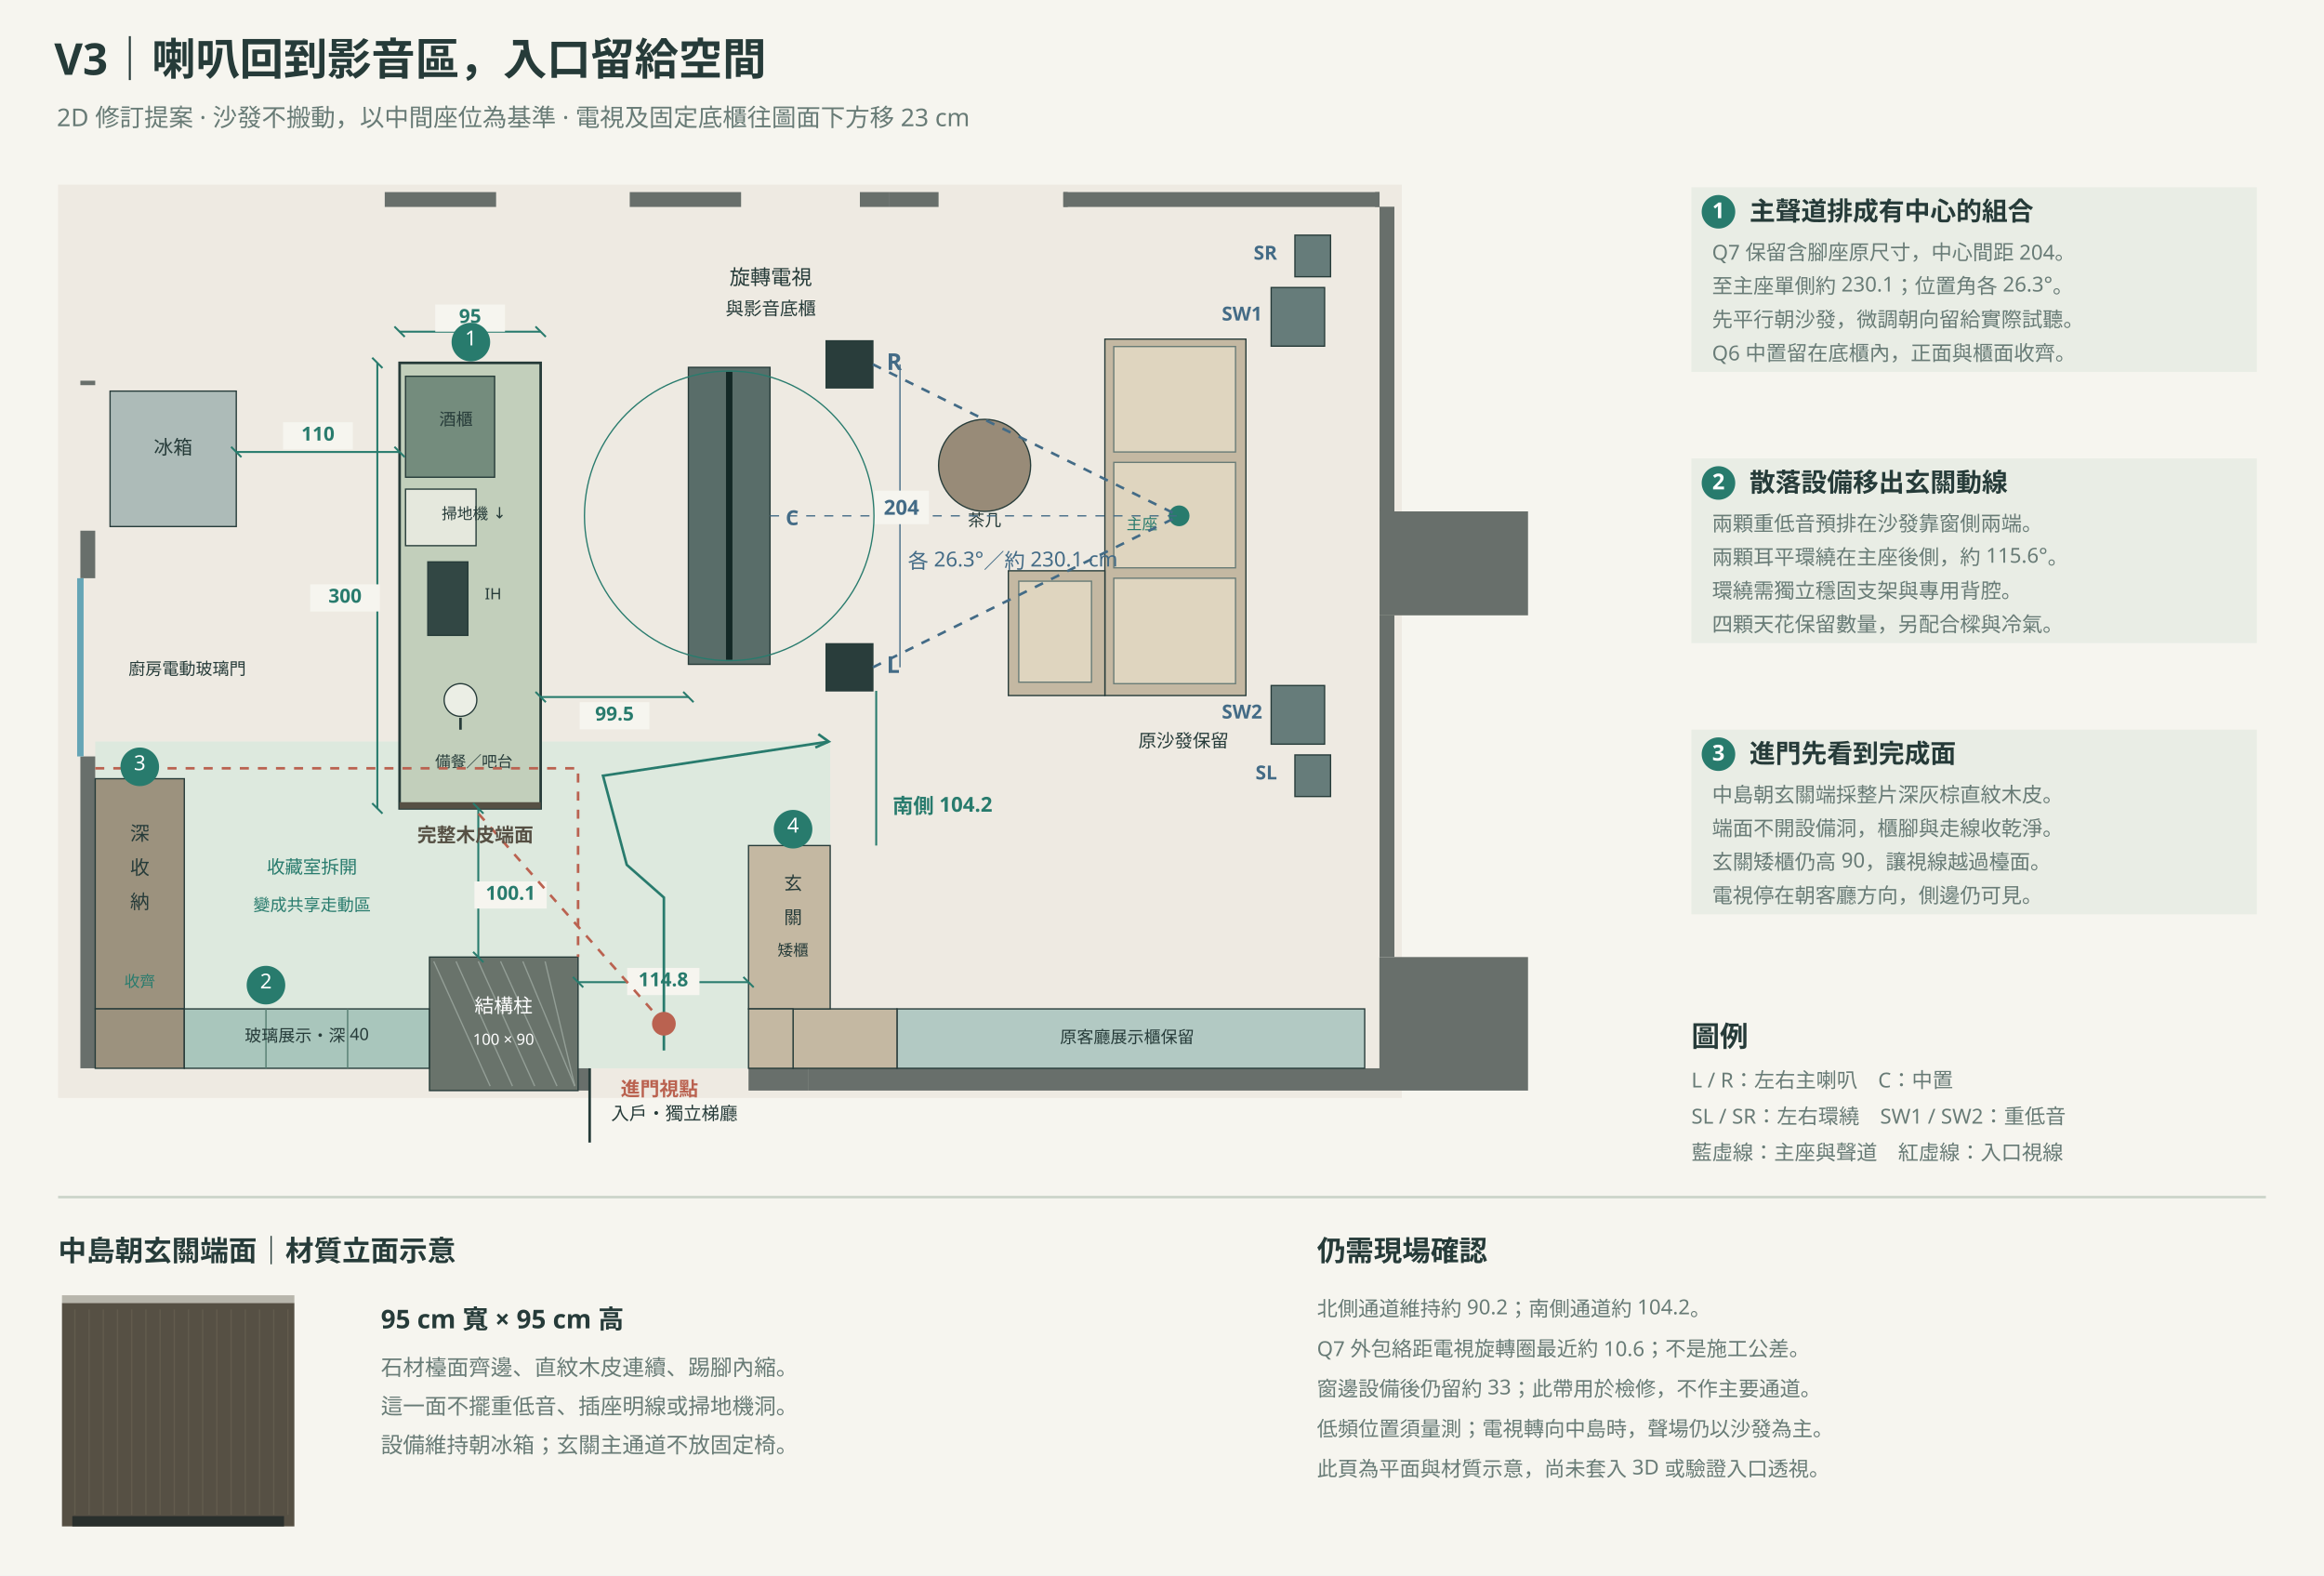
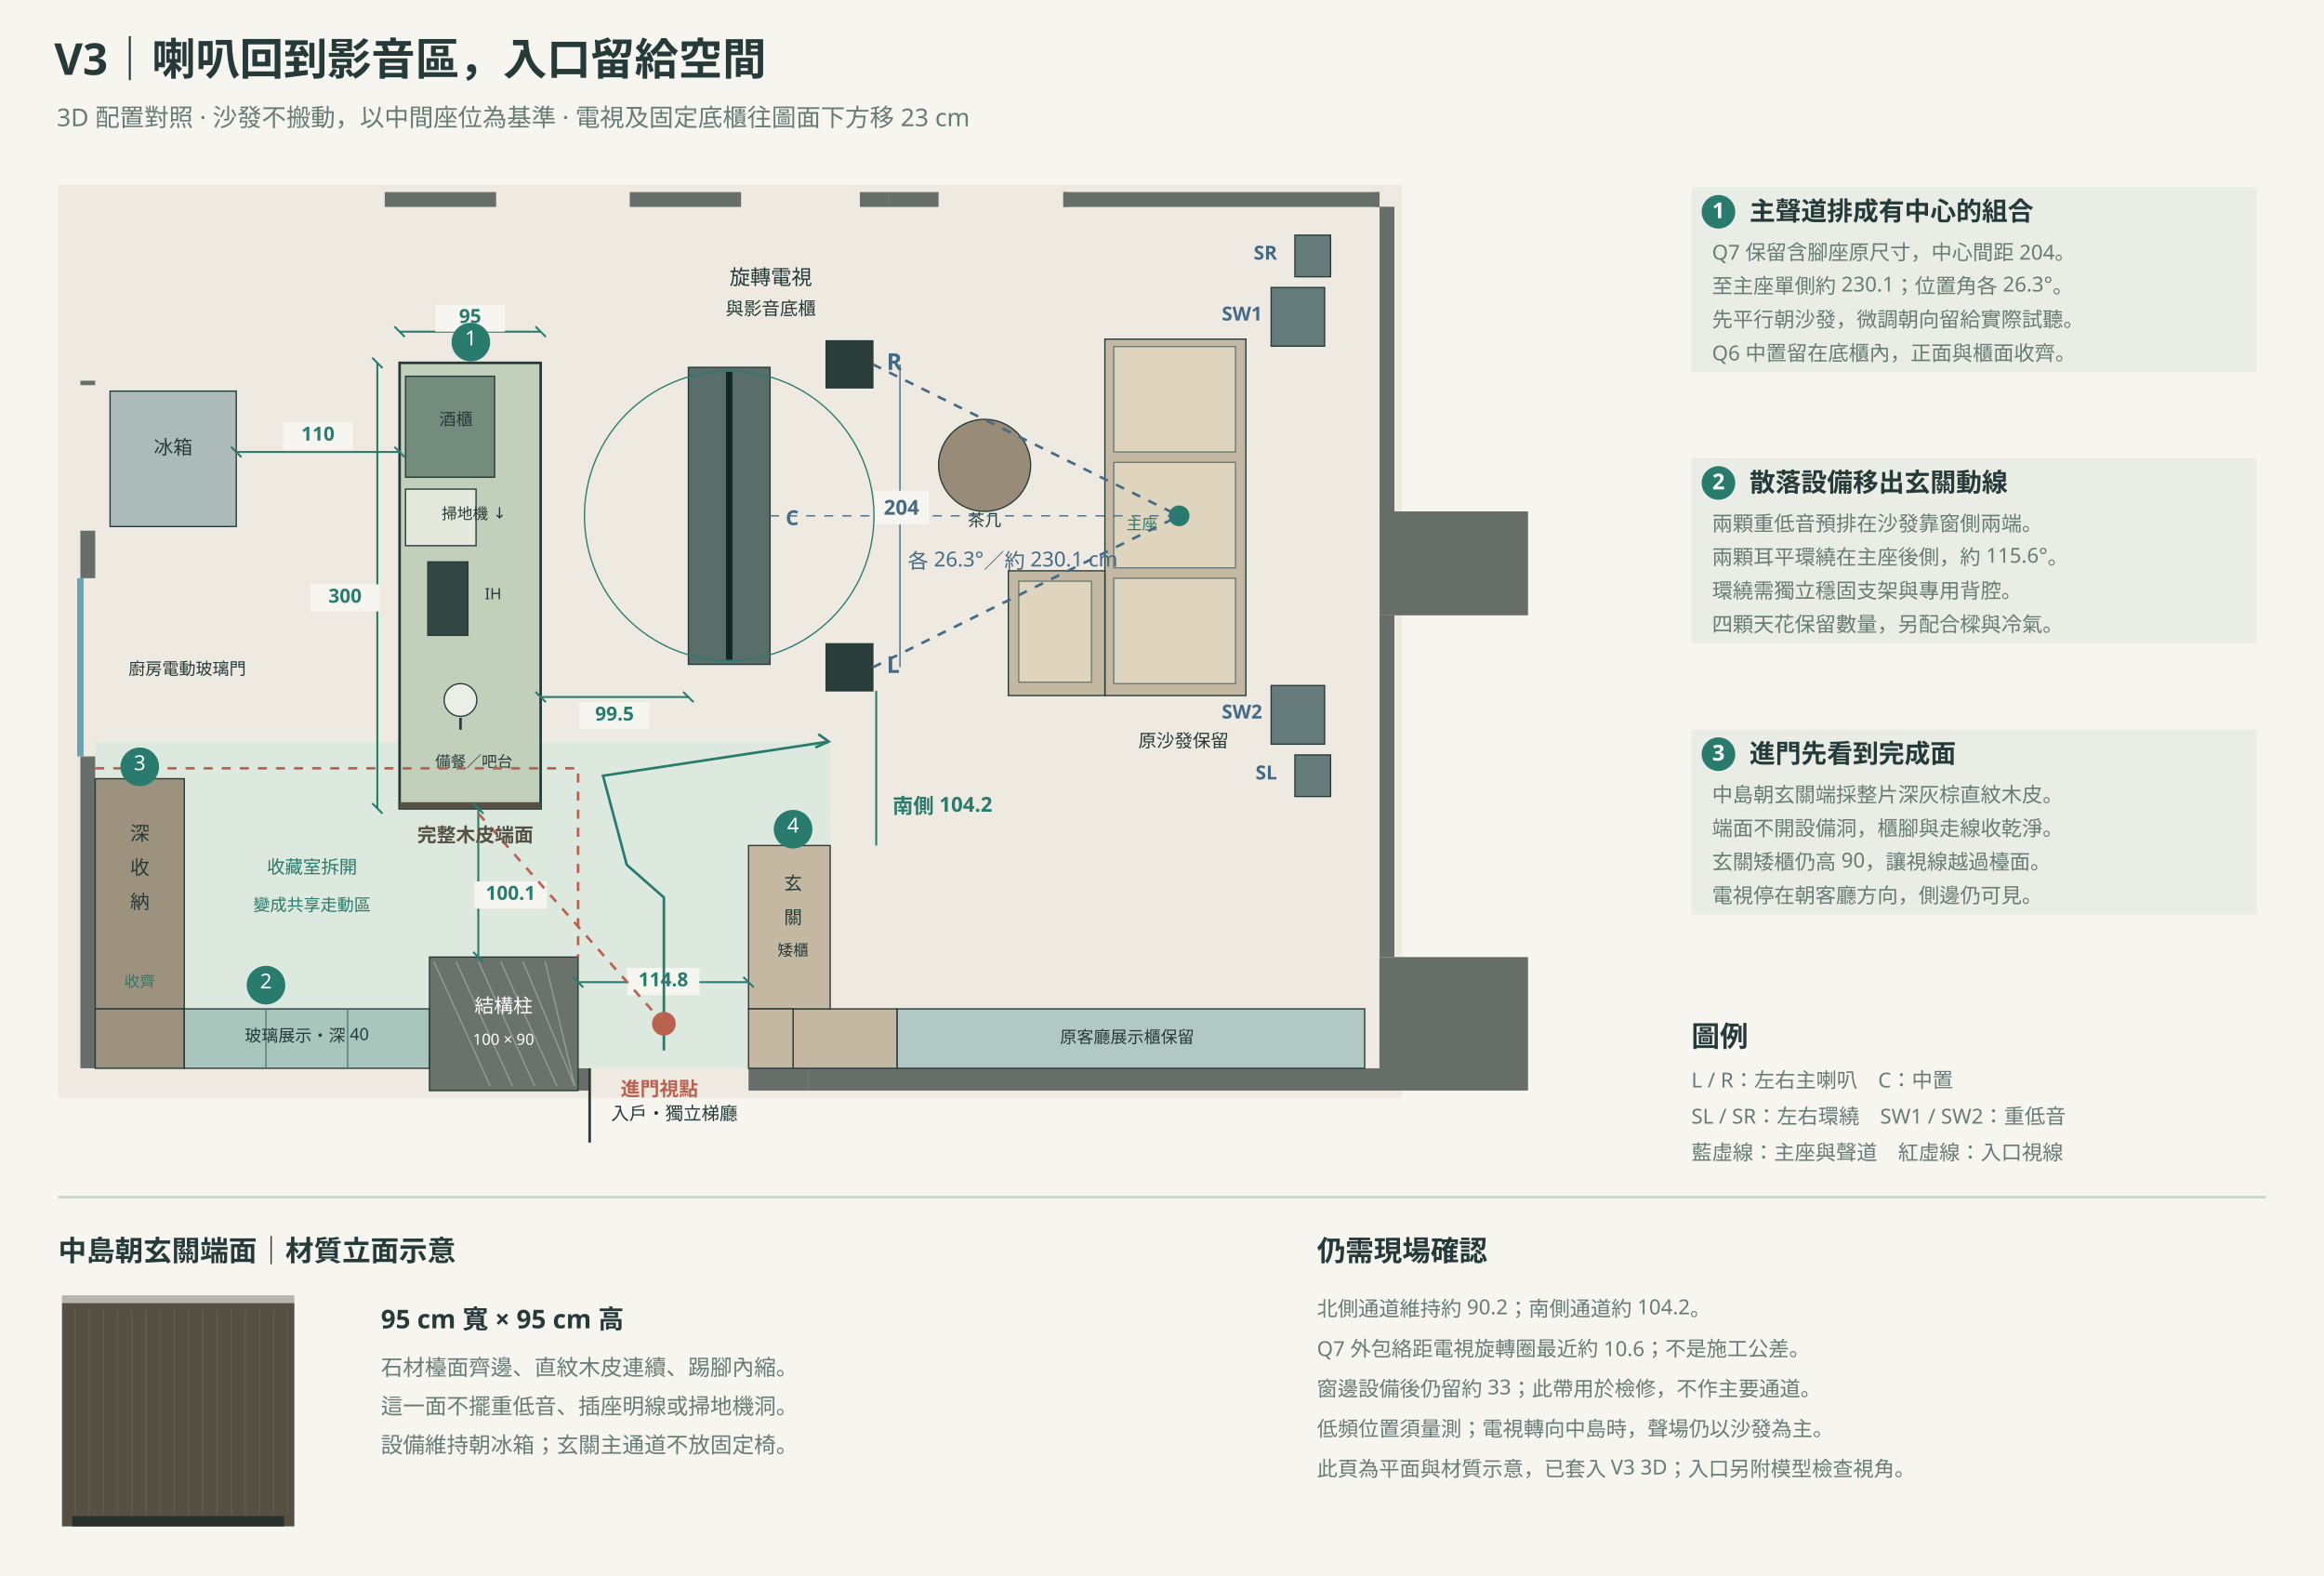
<svg xmlns="http://www.w3.org/2000/svg" width="1800" height="1220" viewBox="0 0 1800 1220" font-family="Microsoft JhengHei, sans-serif">
  <rect width="100%" height="100%" fill="#f6f5ef" />
  <text x="42.00" y="57.92" font-size="34" fill="#263b39" text-anchor="start" font-weight="700">V3｜喇叭回到影音區，入口留給空間</text>
-   <text x="44.00" y="97.72" font-size="19" fill="#687b76" text-anchor="start" font-weight="400">2D 修訂提案 · 沙發不搬動，以中間座位為基準 · 電視及固定底櫃往圖面下方移 23 cm</text>
+   <text x="44.00" y="97.72" font-size="19" fill="#687b76" text-anchor="start" font-weight="400">3D 配置對照 · 沙發不搬動，以中間座位為基準 · 電視及固定底櫃往圖面下方移 23 cm</text>
  <rect x="45.00" y="143.00" width="1040.75" height="707.25" fill="#eeeae2" stroke="none" stroke-width="1" />
  <rect x="73.75" y="574.25" width="569.25" height="253.00" fill="#dde9de" stroke="none" stroke-width="1" />
  <rect x="1068.39" y="741.11" width="115.11" height="103.39" fill="#686f6b" stroke="none" stroke-width="1" />
  <rect x="332.62" y="741.11" width="115.11" height="103.39" fill="#686f6b" stroke="none" stroke-width="1" />
  <rect x="625.75" y="827.25" width="442.75" height="17.25" fill="#686f6b" stroke="none" stroke-width="1" />
  <rect x="447.50" y="827.25" width="9.20" height="17.25" fill="#686f6b" stroke="none" stroke-width="1" />
  <rect x="579.75" y="827.25" width="46.00" height="17.25" fill="#686f6b" stroke="none" stroke-width="1" />
  <rect x="1068.50" y="160.25" width="11.50" height="235.75" fill="#686f6b" stroke="none" stroke-width="1" />
  <rect x="1068.50" y="160.25" width="11.50" height="3.45" fill="#686f6b" stroke="none" stroke-width="1" />
  <rect x="1068.50" y="392.55" width="11.50" height="3.45" fill="#686f6b" stroke="none" stroke-width="1" />
  <rect x="1072.52" y="163.70" width="3.45" height="228.85" fill="#686f6b" stroke="none" stroke-width="1" />
  <rect x="1068.50" y="396.00" width="115.00" height="80.50" fill="#686f6b" stroke="none" stroke-width="1" />
  <rect x="1068.50" y="476.50" width="11.50" height="264.50" fill="#686f6b" stroke="none" stroke-width="1" />
  <rect x="1068.50" y="476.50" width="11.50" height="3.45" fill="#686f6b" stroke="none" stroke-width="1" />
  <rect x="1068.50" y="737.55" width="11.50" height="3.45" fill="#686f6b" stroke="none" stroke-width="1" />
  <rect x="1072.52" y="479.95" width="3.45" height="257.60" fill="#686f6b" stroke="none" stroke-width="1" />
  <rect x="298.00" y="148.75" width="86.25" height="11.50" fill="#686f6b" stroke="none" stroke-width="1" />
  <rect x="487.75" y="148.75" width="86.25" height="11.50" fill="#686f6b" stroke="none" stroke-width="1" />
  <rect x="666.00" y="148.75" width="23.00" height="11.50" fill="#686f6b" stroke="none" stroke-width="1" />
  <rect x="689.00" y="148.75" width="37.95" height="11.50" fill="#686f6b" stroke="none" stroke-width="1" />
  <rect x="823.55" y="148.75" width="244.95" height="11.50" fill="#686f6b" stroke="none" stroke-width="1" />
  <rect x="823.55" y="148.75" width="3.45" height="11.50" fill="#686f6b" stroke="none" stroke-width="1" />
  <rect x="1065.05" y="148.75" width="3.45" height="11.50" fill="#686f6b" stroke="none" stroke-width="1" />
  <rect x="827.00" y="152.78" width="238.05" height="3.45" fill="#686f6b" stroke="none" stroke-width="1" />
  <rect x="62.25" y="294.80" width="11.50" height="3.45" fill="#686f6b" stroke="none" stroke-width="1" />
  <rect x="62.25" y="410.95" width="11.50" height="36.80" fill="#686f6b" stroke="none" stroke-width="1" />
  <rect x="62.25" y="585.75" width="11.50" height="241.50" fill="#686f6b" stroke="none" stroke-width="1" />
  <rect x="85.25" y="302.85" width="97.75" height="104.88" fill="#adbbb8" stroke="#263b39" stroke-width="1" />
  <text x="134.12" y="351.70" font-size="15" fill="#263b39" text-anchor="middle" font-weight="400">冰箱</text>
  <rect x="855.75" y="262.60" width="109.25" height="276.00" fill="#c4b8a2" stroke="#263b39" stroke-width="1" />
  <rect x="781.00" y="442.00" width="74.75" height="96.60" fill="#c4b8a2" stroke="#263b39" stroke-width="1" />
  <rect x="862.65" y="268.35" width="94.30" height="81.65" fill="#dfd5bf" stroke="#687b76" stroke-width="1" />
  <rect x="862.65" y="358.05" width="94.30" height="81.65" fill="#dfd5bf" stroke="#687b76" stroke-width="1" />
  <rect x="862.65" y="447.75" width="94.30" height="81.65" fill="#dfd5bf" stroke="#687b76" stroke-width="1" />
  <rect x="789.05" y="450.05" width="56.35" height="78.20" fill="#dfd5bf" stroke="#687b76" stroke-width="1" />
  <text x="916.70" y="578.52" font-size="14" fill="#263b39" text-anchor="middle" font-weight="400">原沙發保留</text>
  <rect x="533.17" y="284.45" width="63.25" height="230.00" fill="#596d69" stroke="#263b39" stroke-width="1" />
  <polyline points="564.80,287.90 564.80,511.00" fill="none" stroke="#132826" stroke-width="5" />
  <text x="597.00" y="220.33" font-size="16" fill="#263b39" text-anchor="middle" font-weight="400">旋轉電視</text>
  <text x="597.00" y="243.87" font-size="14" fill="#263b39" text-anchor="middle" font-weight="400">與影音底櫃</text>
  <circle cx="564.80" cy="399.45" r="112.12" fill="none" stroke="#287b6d" stroke-width="1" />
  <rect x="639.84" y="498.52" width="36.22" height="36.45" fill="#293d3b" stroke="#263b39" stroke-width="1" />
  <rect x="639.84" y="263.92" width="36.22" height="36.45" fill="#293d3b" stroke="#263b39" stroke-width="1" />
  <rect x="984.55" y="222.64" width="41.40" height="45.42" fill="#667c7a" stroke="#263b39" stroke-width="1" />
  <rect x="984.55" y="530.84" width="41.40" height="45.42" fill="#667c7a" stroke="#263b39" stroke-width="1" />
  <rect x="1002.95" y="584.60" width="27.60" height="32.20" fill="#667c7a" stroke="#263b39" stroke-width="1" />
  <rect x="1002.95" y="182.10" width="27.60" height="32.20" fill="#667c7a" stroke="#263b39" stroke-width="1" />
  <circle cx="913.25" cy="399.45" r="8.05" fill="#287b6d" stroke="none" stroke-width="1" />
  <text x="884.50" y="410.01" font-size="12" fill="#287b6d" text-anchor="middle" font-weight="400">主座</text>
  <circle cx="762.60" cy="360.35" r="35.65" fill="#988b78" stroke="#263b39" stroke-width="1" />
  <text x="762.60" y="407.44" font-size="13" fill="#263b39" text-anchor="middle" font-weight="400">茶几</text>
  <rect x="694.75" y="781.25" width="362.25" height="46.00" fill="#b2c9c3" stroke="#263b39" stroke-width="1" />
  <text x="873.00" y="807.64" font-size="13" fill="#263b39" text-anchor="middle" font-weight="400">原客廳展示櫃保留</text>
  <rect x="614.25" y="781.25" width="80.50" height="46.00" fill="#c4b8a2" stroke="#263b39" stroke-width="1" />
  <polyline points="62.25,447.75 62.25,585.75" fill="none" stroke="#65a5b6" stroke-width="5" />
  <text x="145.05" y="522.44" font-size="13" fill="#263b39" text-anchor="middle" font-weight="400">廚房電動玻璃門</text>
  <rect x="332.62" y="741.12" width="115.11" height="103.39" fill="#69736b" stroke="#263b39" stroke-width="1" />
  <polyline points="335.95,744.45 379.65,841.05" fill="none" stroke="#939e96" stroke-width="1" />
  <polyline points="353.20,744.45 396.90,841.05" fill="none" stroke="#939e96" stroke-width="1" />
  <polyline points="370.45,744.45 414.15,841.05" fill="none" stroke="#939e96" stroke-width="1" />
  <polyline points="387.70,744.45 431.40,841.05" fill="none" stroke="#939e96" stroke-width="1" />
  <polyline points="404.95,744.45 445.20,841.05" fill="none" stroke="#939e96" stroke-width="1" />
  <polyline points="422.20,744.45 445.20,841.05" fill="none" stroke="#939e96" stroke-width="1" />
  <text x="390.00" y="784.10" font-size="15" fill="#ffffff" text-anchor="middle" font-weight="400">結構柱</text>
  <text x="390.00" y="809.06" font-size="12" fill="#ffffff" text-anchor="middle" font-weight="400">100 × 90</text>
  <rect x="309.50" y="281.00" width="109.25" height="345.00" fill="#c2cfbb" stroke="#263b39" stroke-width="2" />
  <polyline points="309.50,623.70 418.75,623.70" fill="none" stroke="#565044" stroke-width="5" />
  <rect x="314.10" y="291.35" width="69.00" height="78.20" fill="#748c7d" stroke="#263b39" stroke-width="1" />
  <text x="353.20" y="329.24" font-size="13" fill="#263b39" text-anchor="middle" font-weight="400">酒櫃</text>
  <rect x="314.10" y="378.75" width="54.62" height="43.81" fill="#e5e8dd" stroke="#263b39" stroke-width="1" />
  <text x="367.00" y="401.96" font-size="12" fill="#263b39" text-anchor="middle" font-weight="400">掃地機 ↓</text>
  <rect x="331.35" y="435.10" width="31.05" height="56.92" fill="#324744" stroke="#263b39" stroke-width="1" />
  <text x="381.95" y="464.06" font-size="12" fill="#263b39" text-anchor="middle" font-weight="400">IH</text>
  <circle cx="356.65" cy="542.05" r="12.65" fill="#ebeee5" stroke="#263b39" stroke-width="1" />
  <polyline points="356.65,555.85 356.65,565.05" fill="none" stroke="#263b39" stroke-width="2" />
  <text x="367.00" y="594.01" font-size="12" fill="#263b39" text-anchor="middle" font-weight="400">備餐／吧台</text>
  <rect x="73.75" y="603.00" width="69.00" height="178.25" fill="#9c927e" stroke="#263b39" stroke-width="1" />
  <text x="108.25" y="764.21" font-size="12" fill="#287b6d" text-anchor="middle" font-weight="400">收齊</text>
  <text x="108.25" y="650.70" font-size="15" fill="#263b39" text-anchor="middle" font-weight="400">深</text>
  <text x="108.25" y="677.15" font-size="15" fill="#263b39" text-anchor="middle" font-weight="400">收</text>
  <text x="108.25" y="703.60" font-size="15" fill="#263b39" text-anchor="middle" font-weight="400">納</text>
  <rect x="73.75" y="781.25" width="69.00" height="46.00" fill="#9c927e" stroke="#263b39" stroke-width="1" />
  <rect x="142.75" y="781.25" width="189.75" height="46.00" fill="#a9c6bc" stroke="#263b39" stroke-width="1" />
  <polyline points="206.00,781.25 206.00,827.25" fill="none" stroke="#547c70" stroke-width="1" />
  <polyline points="269.25,781.25 269.25,827.25" fill="none" stroke="#547c70" stroke-width="1" />
  <text x="237.62" y="806.49" font-size="13" fill="#263b39" text-anchor="middle" font-weight="400">玻璃展示・深 40</text>
  <rect x="579.75" y="654.75" width="63.25" height="126.50" fill="#c4b8a2" stroke="#263b39" stroke-width="1" />
  <rect x="579.75" y="781.25" width="34.50" height="46.00" fill="#c4b8a2" stroke="#263b39" stroke-width="1" />
  <text x="614.25" y="688.92" font-size="14" fill="#263b39" text-anchor="middle" font-weight="400">玄</text>
  <text x="614.25" y="715.37" font-size="14" fill="#263b39" text-anchor="middle" font-weight="400">關</text>
  <text x="614.25" y="740.06" font-size="12" fill="#263b39" text-anchor="middle" font-weight="400">矮櫃</text>
  <polyline points="73.75,594.95 447.73,594.95 447.73,741.00" fill="none" stroke="#ba6250" stroke-width="2" stroke-dasharray="7 7" />
  <polyline points="183.00,350.00 309.50,350.00" fill="none" stroke="#287b6d" stroke-width="1.5" />
  <polyline points="179.00,346.00 187.00,354.00" fill="none" stroke="#287b6d" stroke-width="1.5" />
  <polyline points="305.50,346.00 313.50,354.00" fill="none" stroke="#287b6d" stroke-width="1.5" />
  <rect x="219.25" y="327.00" width="54.00" height="21.00" fill="#f6f5ef" stroke="none" stroke-width="1" />
  <text x="246.25" y="341.20" font-size="15" fill="#287b6d" text-anchor="middle" font-weight="700">110</text>
  <polyline points="418.75,539.75 533.17,539.75" fill="none" stroke="#287b6d" stroke-width="1.5" />
  <polyline points="414.75,535.75 422.75,543.75" fill="none" stroke="#287b6d" stroke-width="1.5" />
  <polyline points="529.17,535.75 537.17,543.75" fill="none" stroke="#287b6d" stroke-width="1.5" />
  <rect x="448.96" y="543.75" width="54.00" height="21.00" fill="#f6f5ef" stroke="none" stroke-width="1" />
  <text x="475.96" y="557.95" font-size="15" fill="#287b6d" text-anchor="middle" font-weight="700">99.5</text>
  <polyline points="309.50,256.85 418.75,256.85" fill="none" stroke="#287b6d" stroke-width="1.5" />
  <polyline points="305.50,252.85 313.50,260.85" fill="none" stroke="#287b6d" stroke-width="1.5" />
  <polyline points="414.75,252.85 422.75,260.85" fill="none" stroke="#287b6d" stroke-width="1.5" />
  <rect x="337.12" y="235.85" width="54.00" height="21.00" fill="#f6f5ef" stroke="none" stroke-width="1" />
  <text x="364.12" y="250.05" font-size="15" fill="#287b6d" text-anchor="middle" font-weight="700">95</text>
  <polyline points="292.25,281.00 292.25,626.00" fill="none" stroke="#287b6d" stroke-width="1.5" />
  <polyline points="288.25,277.00 296.25,285.00" fill="none" stroke="#287b6d" stroke-width="1.5" />
  <polyline points="288.25,622.00 296.25,630.00" fill="none" stroke="#287b6d" stroke-width="1.5" />
  <rect x="240.25" y="452.50" width="54.00" height="21.00" fill="#f6f5ef" stroke="none" stroke-width="1" />
  <text x="267.25" y="466.70" font-size="15" fill="#287b6d" text-anchor="middle" font-weight="700">300</text>
  <polyline points="370.45,626.00 370.45,741.12" fill="none" stroke="#287b6d" stroke-width="1.5" />
  <polyline points="366.45,622.00 374.45,630.00" fill="none" stroke="#287b6d" stroke-width="1.5" />
  <polyline points="366.45,737.12 374.45,745.12" fill="none" stroke="#287b6d" stroke-width="1.5" />
  <rect x="367.45" y="682.56" width="56.00" height="21.00" fill="#f6f5ef" stroke="none" stroke-width="1" />
  <text x="395.45" y="696.76" font-size="15" fill="#287b6d" text-anchor="middle" font-weight="700">100.1</text>
  <polyline points="447.73,760.55 579.75,760.55" fill="none" stroke="#287b6d" stroke-width="1.5" />
  <polyline points="443.73,756.55 451.73,764.55" fill="none" stroke="#287b6d" stroke-width="1.5" />
  <polyline points="575.75,756.55 583.75,764.55" fill="none" stroke="#287b6d" stroke-width="1.5" />
  <rect x="485.74" y="749.55" width="56.00" height="21.00" fill="#f6f5ef" stroke="none" stroke-width="1" />
  <text x="513.74" y="763.75" font-size="15" fill="#287b6d" text-anchor="middle" font-weight="700">114.8</text>
  <polyline points="514.20,813.45 514.20,695.00 485.45,669.70 467.05,600.70 641.85,574.25" fill="none" stroke="#287b6d" stroke-width="2" />
  <polyline points="633.80,568.50 641.85,574.25 631.50,578.85" fill="none" stroke="#287b6d" stroke-width="2" />
  <text x="241.65" y="676.27" font-size="14" fill="#287b6d" text-anchor="middle" font-weight="400">收藏室拆開</text>
  <text x="241.65" y="705.29" font-size="13" fill="#287b6d" text-anchor="middle" font-weight="400">變成共享走動區</text>
  <circle cx="364.70" cy="264.90" r="14.95" fill="#287b6d" stroke="none" stroke-width="1" />
  <text x="364.70" y="267.48" font-size="16" fill="#ffffff" text-anchor="middle" font-weight="400">1</text>
  <circle cx="206.00" cy="762.85" r="14.95" fill="#287b6d" stroke="none" stroke-width="1" />
  <text x="206.00" y="765.43" font-size="16" fill="#ffffff" text-anchor="middle" font-weight="400">2</text>
  <circle cx="108.25" cy="593.80" r="14.95" fill="#287b6d" stroke="none" stroke-width="1" />
  <text x="108.25" y="596.38" font-size="16" fill="#ffffff" text-anchor="middle" font-weight="400">3</text>
  <circle cx="614.25" cy="642.10" r="14.95" fill="#287b6d" stroke="none" stroke-width="1" />
  <text x="614.25" y="644.68" font-size="16" fill="#ffffff" text-anchor="middle" font-weight="400">4</text>
  <polyline points="456.70,827.25 456.70,884.75" fill="none" stroke="#263b39" stroke-width="2" />
  <text x="522.25" y="867.17" font-size="14" fill="#263b39" text-anchor="middle" font-weight="400">入戶・獨立梯廳</text>
  <polyline points="676.06,516.75 913.25,399.45" fill="none" stroke="#436b86" stroke-width="2" stroke-dasharray="7 7" />
  <text x="686.70" y="521.09" font-size="18" fill="#436b86" text-anchor="start" font-weight="700">L</text>
  <polyline points="676.06,282.15 913.25,399.45" fill="none" stroke="#436b86" stroke-width="2" stroke-dasharray="7 7" />
  <text x="686.70" y="286.49" font-size="18" fill="#436b86" text-anchor="start" font-weight="700">R</text>
  <text x="977.65" y="248.20" font-size="15" fill="#436b86" text-anchor="end" font-weight="700">SW1</text>
  <text x="977.65" y="556.40" font-size="15" fill="#436b86" text-anchor="end" font-weight="700">SW2</text>
  <text x="989.15" y="603.55" font-size="15" fill="#436b86" text-anchor="end" font-weight="700">SL</text>
  <text x="989.15" y="201.05" font-size="15" fill="#436b86" text-anchor="end" font-weight="700">SR</text>
  <polyline points="596.42,399.45 913.25,399.45" fill="none" stroke="#436b86" stroke-width="1" stroke-dasharray="7 7" />
  <text x="608.50" y="406.63" font-size="16" fill="#436b86" text-anchor="start" font-weight="700">C</text>
  <text x="784.45" y="439.98" font-size="16" fill="#436b86" text-anchor="middle" font-weight="400">各 26.3°／約 230.1 cm</text>
  <polyline points="697.05,282.15 697.05,516.75" fill="none" stroke="#436b86" stroke-width="1" />
  <rect x="677.50" y="379.90" width="42.00" height="26.00" fill="#f6f5ef" stroke="none" stroke-width="1" />
  <text x="698.20" y="398.58" font-size="16" fill="#436b86" text-anchor="middle" font-weight="700">204</text>
  <polyline points="678.65,534.98 678.65,654.75" fill="none" stroke="#287b6d" stroke-width="1.5" />
  <text x="691.30" y="629.73" font-size="16" fill="#287b6d" text-anchor="start" font-weight="700">南側 104.2</text>
  <polyline points="514.20,792.75 367.00,626.00" fill="none" stroke="#ba6250" stroke-width="2" stroke-dasharray="7 7" />
  <circle cx="514.20" cy="792.75" r="9.20" fill="#ba6250" stroke="none" stroke-width="1" />
  <text x="510.75" y="848.50" font-size="15" fill="#ba6250" text-anchor="middle" font-weight="700">進門視點</text>
  <text x="368.15" y="651.85" font-size="15" fill="#565044" text-anchor="middle" font-weight="700">完整木皮端面</text>
  <rect x="1310.00" y="145.00" width="438.00" height="143.00" fill="#e9ede5" stroke="none" stroke-width="1" />
  <circle cx="1331.00" cy="164.00" r="13.00" fill="#287b6d" stroke="none" stroke-width="1" />
  <text x="1331.00" y="168.96" font-size="17" fill="#ffffff" text-anchor="middle" font-weight="700">1</text>
  <text x="1355.00" y="170.60" font-size="20" fill="#263b39" text-anchor="start" font-weight="700">主聲道排成有中心的組合</text>
  <text x="1326.00" y="201.08" font-size="16" fill="#687b76" text-anchor="start" font-weight="400">Q7 保留含腳座原尺寸，中心間距 204。</text>
  <text x="1326.00" y="227.08" font-size="16" fill="#687b76" text-anchor="start" font-weight="400">至主座單側約 230.1；位置角各 26.3°。</text>
  <text x="1326.00" y="253.08" font-size="16" fill="#687b76" text-anchor="start" font-weight="400">先平行朝沙發，微調朝向留給實際試聽。</text>
  <text x="1326.00" y="279.08" font-size="16" fill="#687b76" text-anchor="start" font-weight="400">Q6 中置留在底櫃內，正面與櫃面收齊。</text>
  <rect x="1310.00" y="355.00" width="438.00" height="143.00" fill="#e9ede5" stroke="none" stroke-width="1" />
  <circle cx="1331.00" cy="374.00" r="13.00" fill="#287b6d" stroke="none" stroke-width="1" />
  <text x="1331.00" y="378.96" font-size="17" fill="#ffffff" text-anchor="middle" font-weight="700">2</text>
  <text x="1355.00" y="380.60" font-size="20" fill="#263b39" text-anchor="start" font-weight="700">散落設備移出玄關動線</text>
  <text x="1326.00" y="411.08" font-size="16" fill="#687b76" text-anchor="start" font-weight="400">兩顆重低音預排在沙發靠窗側兩端。</text>
  <text x="1326.00" y="437.08" font-size="16" fill="#687b76" text-anchor="start" font-weight="400">兩顆耳平環繞在主座後側，約 115.6°。</text>
  <text x="1326.00" y="463.08" font-size="16" fill="#687b76" text-anchor="start" font-weight="400">環繞需獨立穩固支架與專用背腔。</text>
  <text x="1326.00" y="489.08" font-size="16" fill="#687b76" text-anchor="start" font-weight="400">四顆天花保留數量，另配合樑與冷氣。</text>
  <rect x="1310.00" y="565.00" width="438.00" height="143.00" fill="#e9ede5" stroke="none" stroke-width="1" />
  <circle cx="1331.00" cy="584.00" r="13.00" fill="#287b6d" stroke="none" stroke-width="1" />
  <text x="1331.00" y="588.96" font-size="17" fill="#ffffff" text-anchor="middle" font-weight="700">3</text>
  <text x="1355.00" y="590.60" font-size="20" fill="#263b39" text-anchor="start" font-weight="700">進門先看到完成面</text>
  <text x="1326.00" y="621.08" font-size="16" fill="#687b76" text-anchor="start" font-weight="400">中島朝玄關端採整片深灰棕直紋木皮。</text>
  <text x="1326.00" y="647.08" font-size="16" fill="#687b76" text-anchor="start" font-weight="400">端面不開設備洞，櫃腳與走線收乾淨。</text>
  <text x="1326.00" y="673.08" font-size="16" fill="#687b76" text-anchor="start" font-weight="400">玄關矮櫃仍高 90，讓視線越過檯面。</text>
  <text x="1326.00" y="699.08" font-size="16" fill="#687b76" text-anchor="start" font-weight="400">電視停在朝客廳方向，側邊仍可見。</text>
  <text x="1310.00" y="810.36" font-size="22" fill="#263b39" text-anchor="start" font-weight="700">圖例</text>
  <text x="1310.00" y="842.08" font-size="16" fill="#687b76" text-anchor="start" font-weight="400">L / R：左右主喇叭　C：中置</text>
  <text x="1310.00" y="870.08" font-size="16" fill="#687b76" text-anchor="start" font-weight="400">SL / SR：左右環繞　SW1 / SW2：重低音</text>
  <text x="1310.00" y="898.08" font-size="16" fill="#687b76" text-anchor="start" font-weight="400">藍虛線：主座與聲道　紅虛線：入口視線</text>
  <polyline points="45.00,927.00 1755.00,927.00" fill="none" stroke="#ccd4ca" stroke-width="2" />
  <text x="45.00" y="976.36" font-size="22" fill="#263b39" text-anchor="start" font-weight="700">中島朝玄關端面｜材質立面示意</text>
  <rect x="48.00" y="1003.00" width="180.00" height="6.00" fill="#b8b6ac" stroke="none" stroke-width="1" />
  <rect x="48.00" y="1009.00" width="180.00" height="173.00" fill="#565044" stroke="none" stroke-width="1" />
  <polyline points="58.00,1014.00 58.00,1173.00" fill="none" stroke="#625b4d" stroke-width="1" />
  <polyline points="69.00,1014.00 69.00,1173.00" fill="none" stroke="#625b4d" stroke-width="1" />
  <polyline points="80.00,1014.00 80.00,1173.00" fill="none" stroke="#625b4d" stroke-width="1" />
  <polyline points="91.00,1014.00 91.00,1173.00" fill="none" stroke="#625b4d" stroke-width="1" />
  <polyline points="102.00,1014.00 102.00,1173.00" fill="none" stroke="#625b4d" stroke-width="1" />
  <polyline points="113.00,1014.00 113.00,1173.00" fill="none" stroke="#625b4d" stroke-width="1" />
  <polyline points="124.00,1014.00 124.00,1173.00" fill="none" stroke="#625b4d" stroke-width="1" />
  <polyline points="135.00,1014.00 135.00,1173.00" fill="none" stroke="#625b4d" stroke-width="1" />
  <polyline points="146.00,1014.00 146.00,1173.00" fill="none" stroke="#625b4d" stroke-width="1" />
  <polyline points="157.00,1014.00 157.00,1173.00" fill="none" stroke="#625b4d" stroke-width="1" />
  <polyline points="168.00,1014.00 168.00,1173.00" fill="none" stroke="#625b4d" stroke-width="1" />
  <polyline points="179.00,1014.00 179.00,1173.00" fill="none" stroke="#625b4d" stroke-width="1" />
  <polyline points="190.00,1014.00 190.00,1173.00" fill="none" stroke="#625b4d" stroke-width="1" />
  <polyline points="201.00,1014.00 201.00,1173.00" fill="none" stroke="#625b4d" stroke-width="1" />
  <polyline points="212.00,1014.00 212.00,1173.00" fill="none" stroke="#625b4d" stroke-width="1" />
  <polyline points="223.00,1014.00 223.00,1173.00" fill="none" stroke="#625b4d" stroke-width="1" />
  <rect x="56.00" y="1174.00" width="164.00" height="8.00" fill="#2a302d" stroke="none" stroke-width="1" />
  <text x="295.00" y="1028.60" font-size="20" fill="#263b39" text-anchor="start" font-weight="700">95 cm 寬 × 95 cm 高</text>
  <text x="295.00" y="1064.96" font-size="17" fill="#687b76" text-anchor="start" font-weight="400">石材檯面齊邊、直紋木皮連續、踢腳內縮。</text>
  <text x="295.00" y="1094.96" font-size="17" fill="#687b76" text-anchor="start" font-weight="400">這一面不擺重低音、插座明線或掃地機洞。</text>
  <text x="295.00" y="1124.96" font-size="17" fill="#687b76" text-anchor="start" font-weight="400">設備維持朝冰箱；玄關主通道不放固定椅。</text>
  <text x="1020.00" y="976.36" font-size="22" fill="#263b39" text-anchor="start" font-weight="700">仍需現場確認</text>
  <text x="1020.00" y="1019.08" font-size="16" fill="#687b76" text-anchor="start" font-weight="400">北側通道維持約 90.2；南側通道約 104.2。</text>
  <text x="1020.00" y="1050.08" font-size="16" fill="#687b76" text-anchor="start" font-weight="400">Q7 外包絡距電視旋轉圈最近約 10.6；不是施工公差。</text>
  <text x="1020.00" y="1081.08" font-size="16" fill="#687b76" text-anchor="start" font-weight="400">窗邊設備後仍留約 33；此帶用於檢修，不作主要通道。</text>
  <text x="1020.00" y="1112.08" font-size="16" fill="#687b76" text-anchor="start" font-weight="400">低頻位置須量測；電視轉向中島時，聲場仍以沙發為主。</text>
-   <text x="1020.00" y="1143.08" font-size="16" fill="#687b76" text-anchor="start" font-weight="400">此頁為平面與材質示意，尚未套入 3D 或驗證入口透視。</text>
+   <text x="1020.00" y="1143.08" font-size="16" fill="#687b76" text-anchor="start" font-weight="400">此頁為平面與材質示意，已套入 V3 3D；入口另附模型檢查視角。</text>
</svg>
